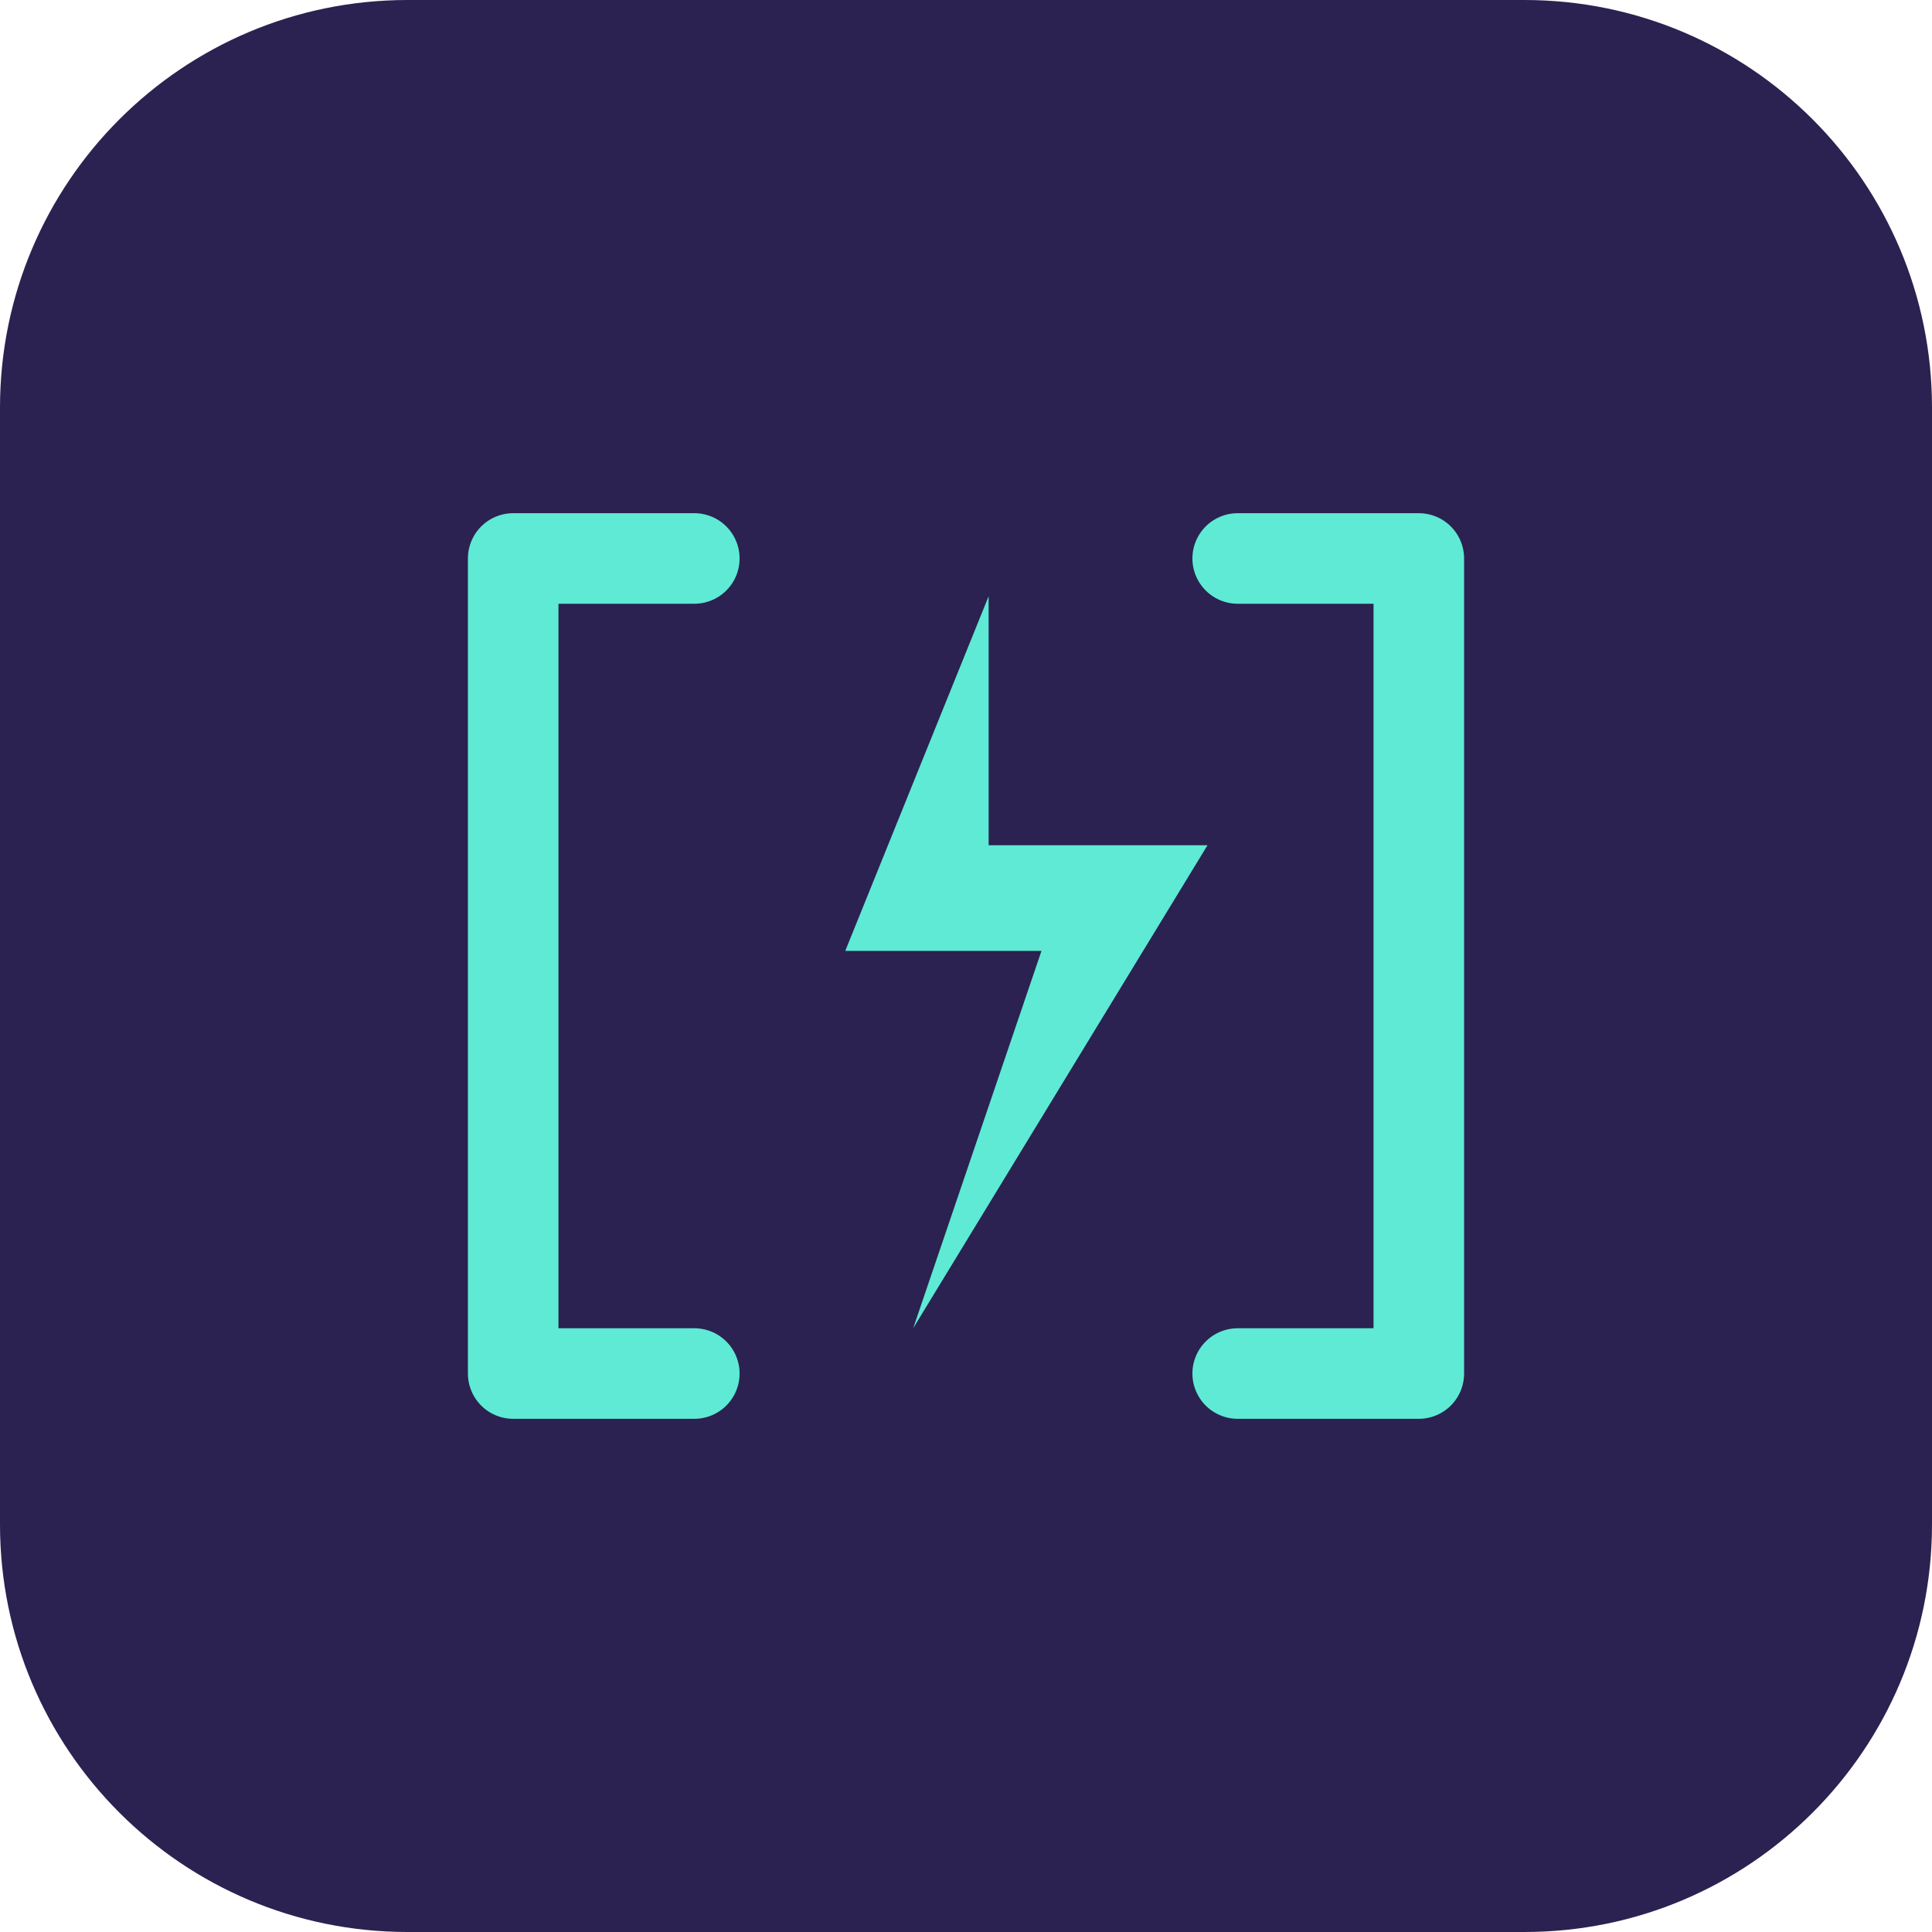
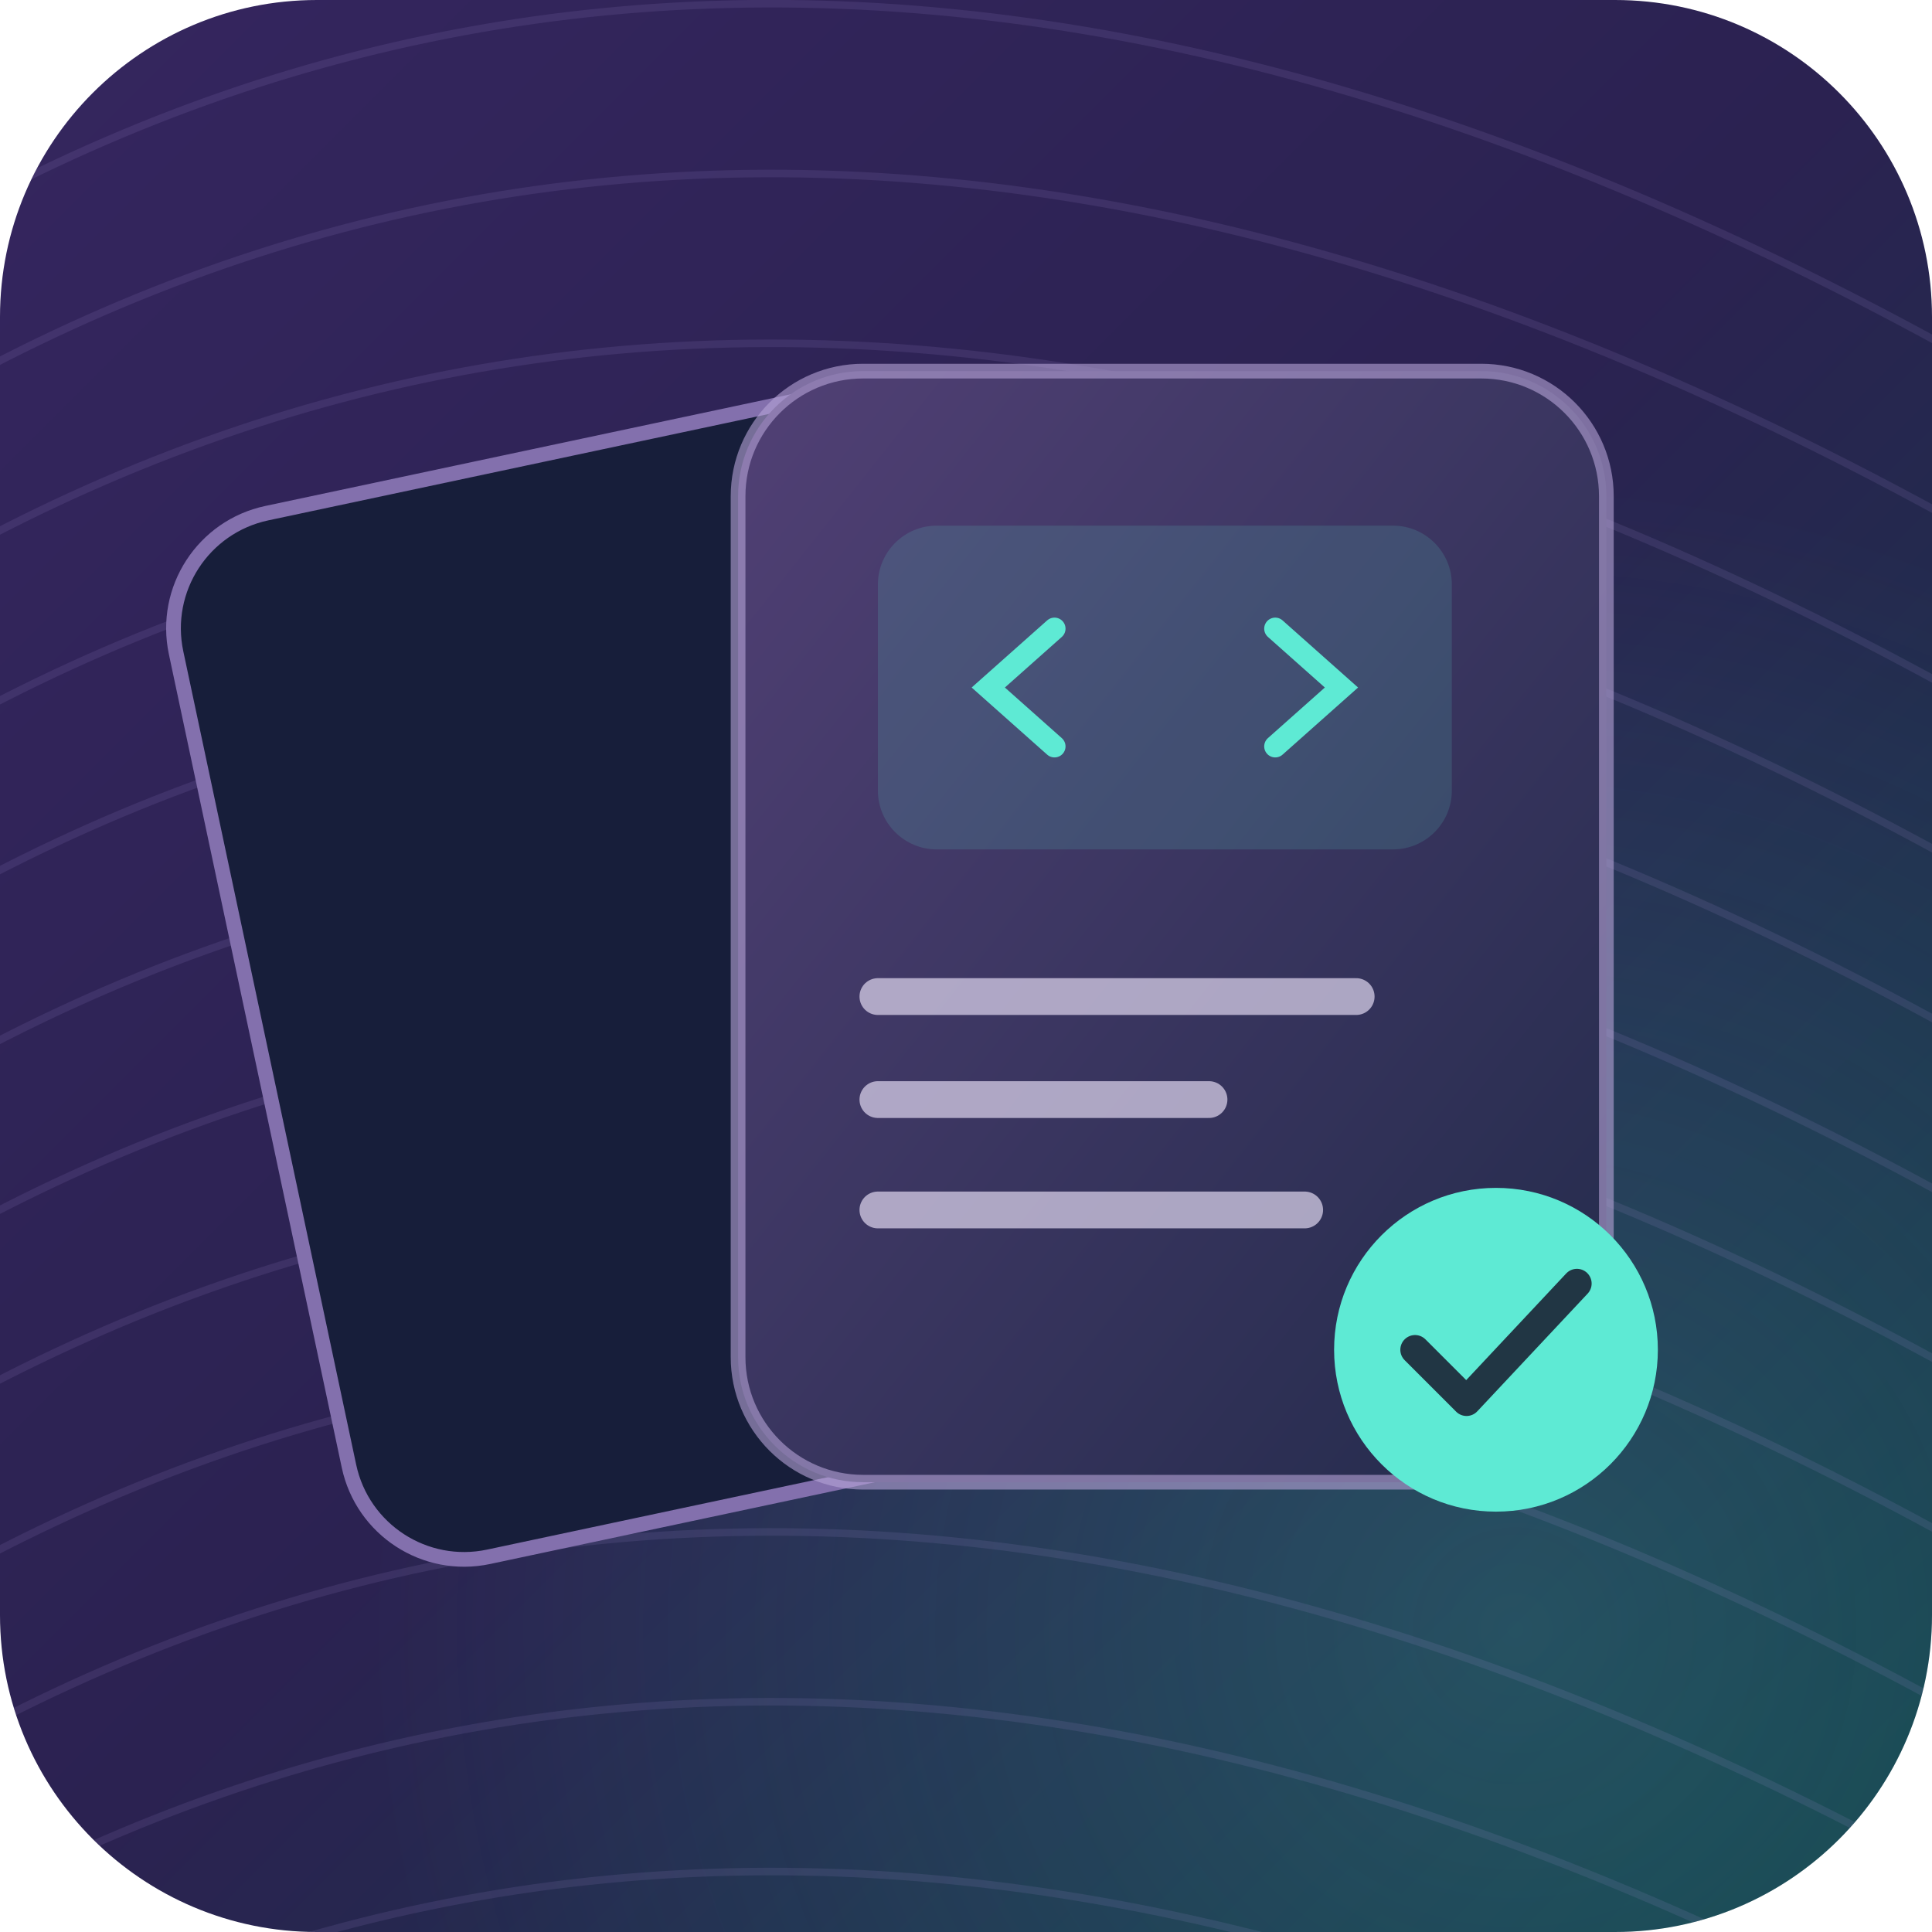
- <svg xmlns="http://www.w3.org/2000/svg" width="256" height="256" viewBox="0 0 256 256">
-   <rect width="256" height="256" rx="54" fill="#2b2251" />
-   <g fill="none" stroke="#5eead4" stroke-width="12" stroke-linecap="round" stroke-linejoin="round">
-     <path d="M92 74H68v108h24M164 74h24v108h-24" />
-     <path d="m131 79-19 47h26l-17 50 39-64h-29z" fill="#5eead4" stroke="none" />
+ <svg xmlns="http://www.w3.org/2000/svg" width="512" height="512" viewBox="0 0 512 512">
+   <defs>
+     <linearGradient id="base" x2="1" y2="1">
+       <stop stop-color="#35265f" />
+       <stop offset=".5" stop-color="#2b2251" />
+       <stop offset="1" stop-color="#103b46" />
+     </linearGradient>
+     <radialGradient id="halo">
+       <stop stop-color="#5eead4" stop-opacity=".17" />
+       <stop offset="1" stop-color="#5eead4" stop-opacity="0" />
+     </radialGradient>
+     <linearGradient id="tile" x2="1" y2="1">
+       <stop stop-color="#514075" />
+       <stop offset="1" stop-color="#232b4b" />
+     </linearGradient>
+     <clipPath id="rounded">
+       <rect width="512" height="512" rx="84" />
+     </clipPath>
+   </defs>
+   <g clip-path="url(#rounded)">
+     <rect width="512" height="512" fill="url(#base)" />
+     <circle cx="400" cy="430" r="300" fill="url(#halo)" />
+     <path d="M-50 80Q220 -100 580 130" fill="none" stroke="#b29de1" stroke-opacity=".12" stroke-width="2" />
+     <path d="M-50 125Q220 -55 580 175" fill="none" stroke="#b29de1" stroke-opacity=".12" stroke-width="2" />
+     <path d="M-50 170Q220 -10 580 220" fill="none" stroke="#b29de1" stroke-opacity=".12" stroke-width="2" />
+     <path d="M-50 215Q220 35 580 265" fill="none" stroke="#b29de1" stroke-opacity=".12" stroke-width="2" />
+     <path d="M-50 260Q220 80 580 310" fill="none" stroke="#b29de1" stroke-opacity=".12" stroke-width="2" />
+     <path d="M-50 305Q220 125 580 355" fill="none" stroke="#b29de1" stroke-opacity=".12" stroke-width="2" />
+     <path d="M-50 350Q220 170 580 400" fill="none" stroke="#b29de1" stroke-opacity=".12" stroke-width="2" />
+     <path d="M-50 395Q220 215 580 445" fill="none" stroke="#b29de1" stroke-opacity=".12" stroke-width="2" />
+     <path d="M-50 440Q220 260 580 490" fill="none" stroke="#b29de1" stroke-opacity=".12" stroke-width="2" />
+     <path d="M-50 485Q220 305 580 535" fill="none" stroke="#b29de1" stroke-opacity=".12" stroke-width="2" />
+     <path d="M-50 530Q220 350 580 580" fill="none" stroke="#b29de1" stroke-opacity=".12" stroke-width="2" />
+     <path d="M-50 575Q220 395 580 625" fill="none" stroke="#b29de1" stroke-opacity=".12" stroke-width="2" />
+     <path d="M-50 620Q220 440 580 670" fill="none" stroke="#b29de1" stroke-opacity=".12" stroke-width="2" />
+     <g transform="translate(24 34) scale(1.95)">
+       <path d="M82 113H150" stroke="#5eead4" stroke-width="3" stroke-dasharray="5 7" />
+       <rect x="22" y="42" width="116" height="145" rx="16" fill="#171e3a" stroke="#8370ad" stroke-width="2" transform="rotate(-12 80 114)" />
+       <rect x="88" y="33" width="118" height="151" rx="17" fill="url(#tile)" stroke="#b6a4d7" stroke-opacity=".6" stroke-width="2" />
+       <rect x="107" y="54" width="78" height="44" rx="8" fill="#5eead4" fill-opacity=".14" />
+       <path d="M107 118h65M107 132h45M107 147h58" stroke="#e0d8f0" stroke-opacity=".7" stroke-width="5" stroke-linecap="round" />
+       <path d="m131 68-9 8 9 8m30-16 9 8-9 8" fill="none" stroke="#5eead4" stroke-width="3" stroke-linecap="round" />
+       <circle cx="191" cy="166" r="22" fill="#5eead4" />
+       <path d="m180 166 7 7 15-16" fill="none" stroke="#213644" stroke-width="4" stroke-linecap="round" stroke-linejoin="round" />
+     </g>
  </g>
</svg>
